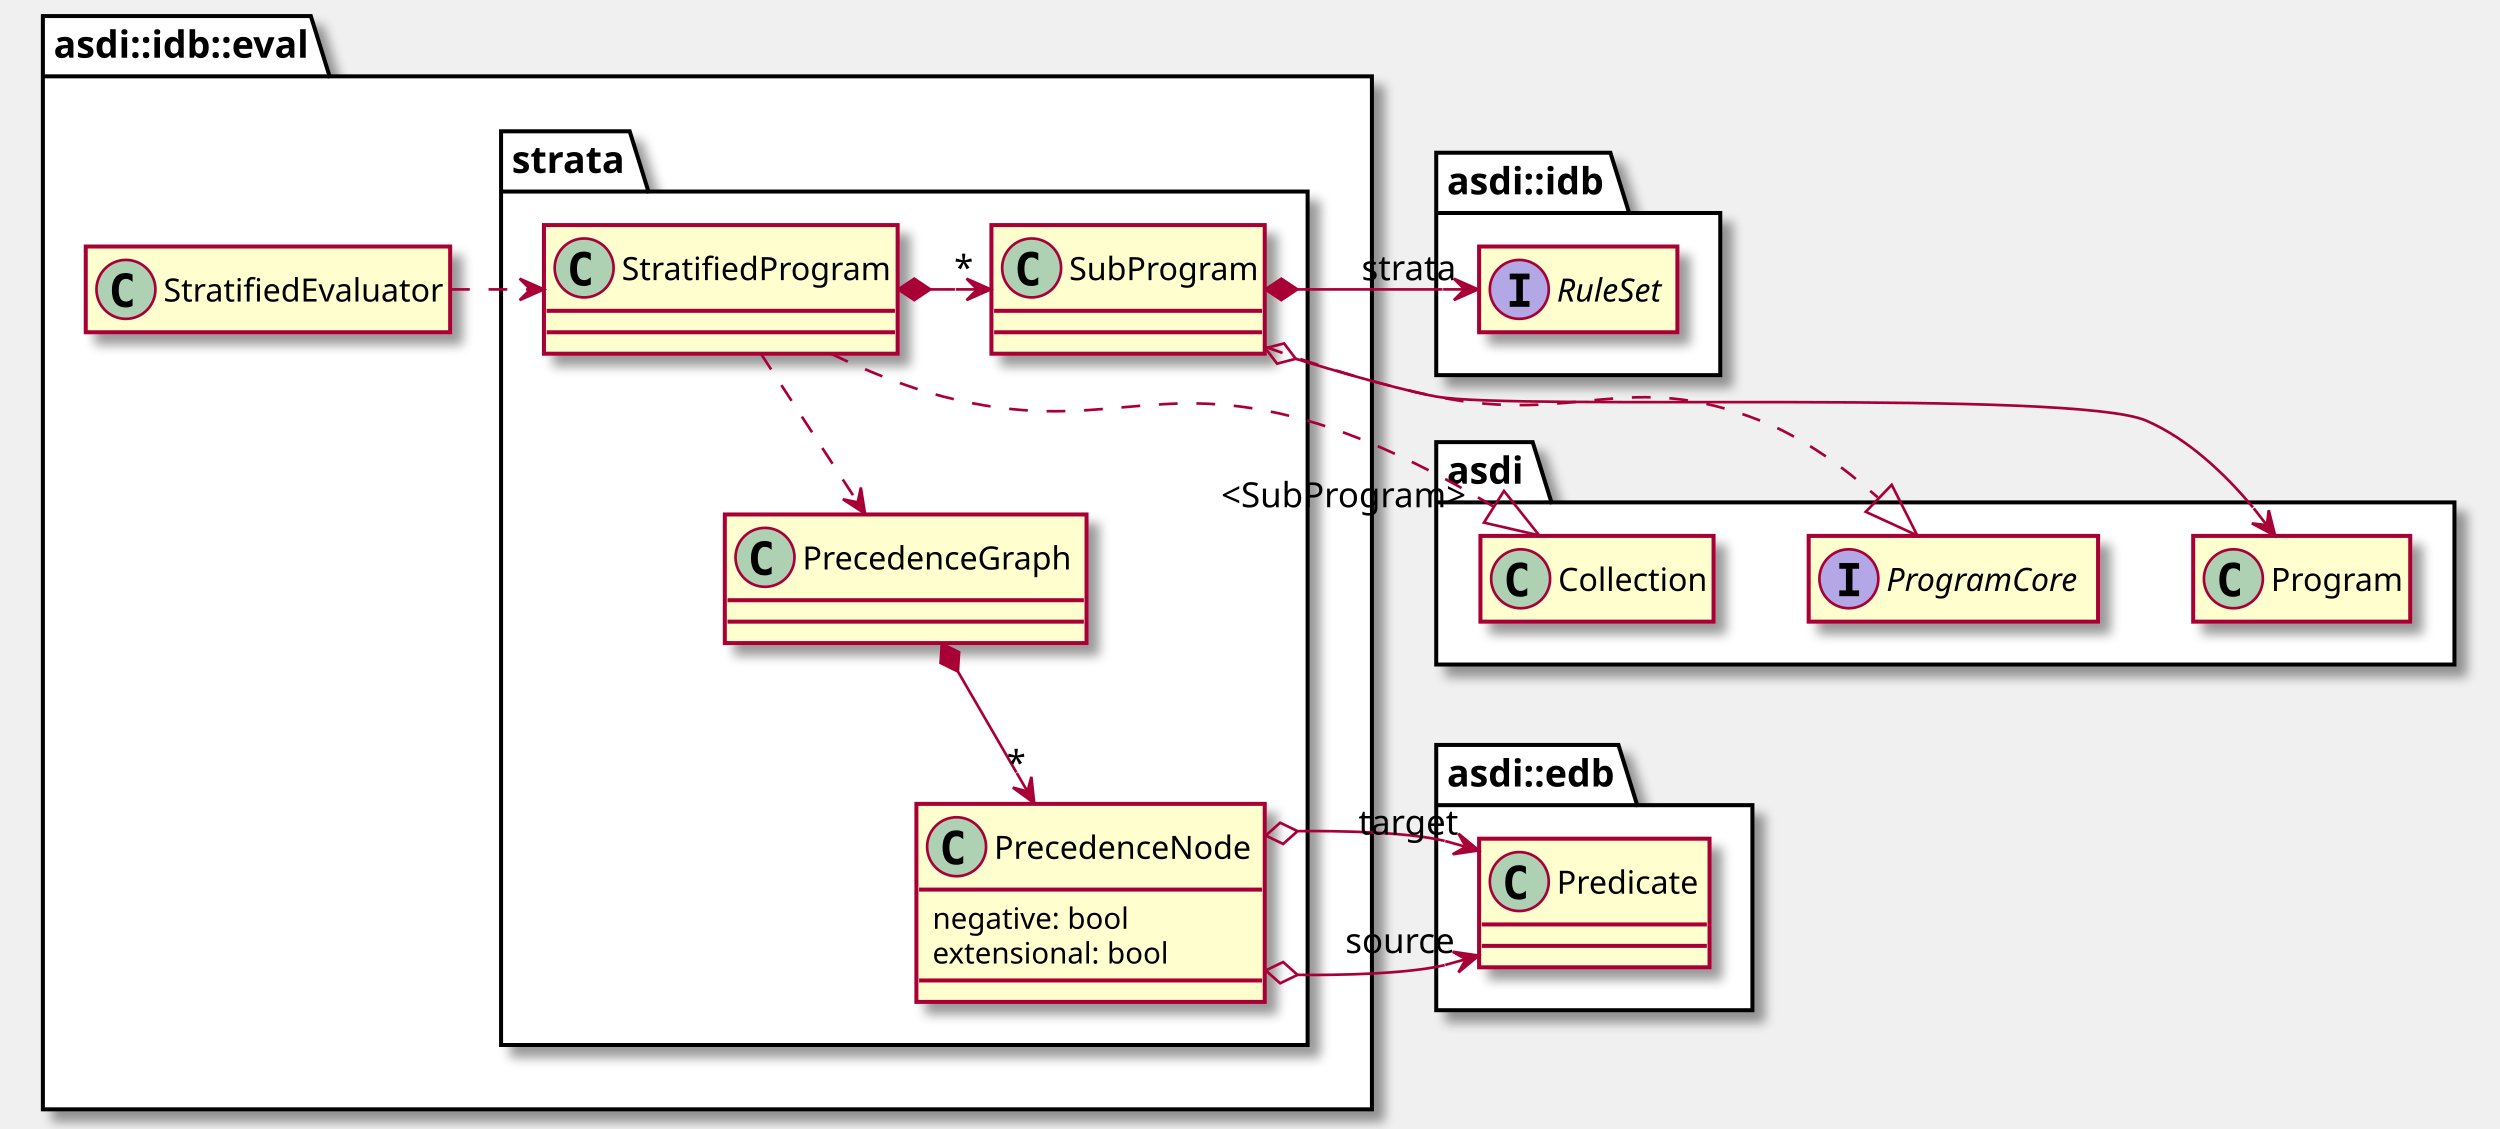
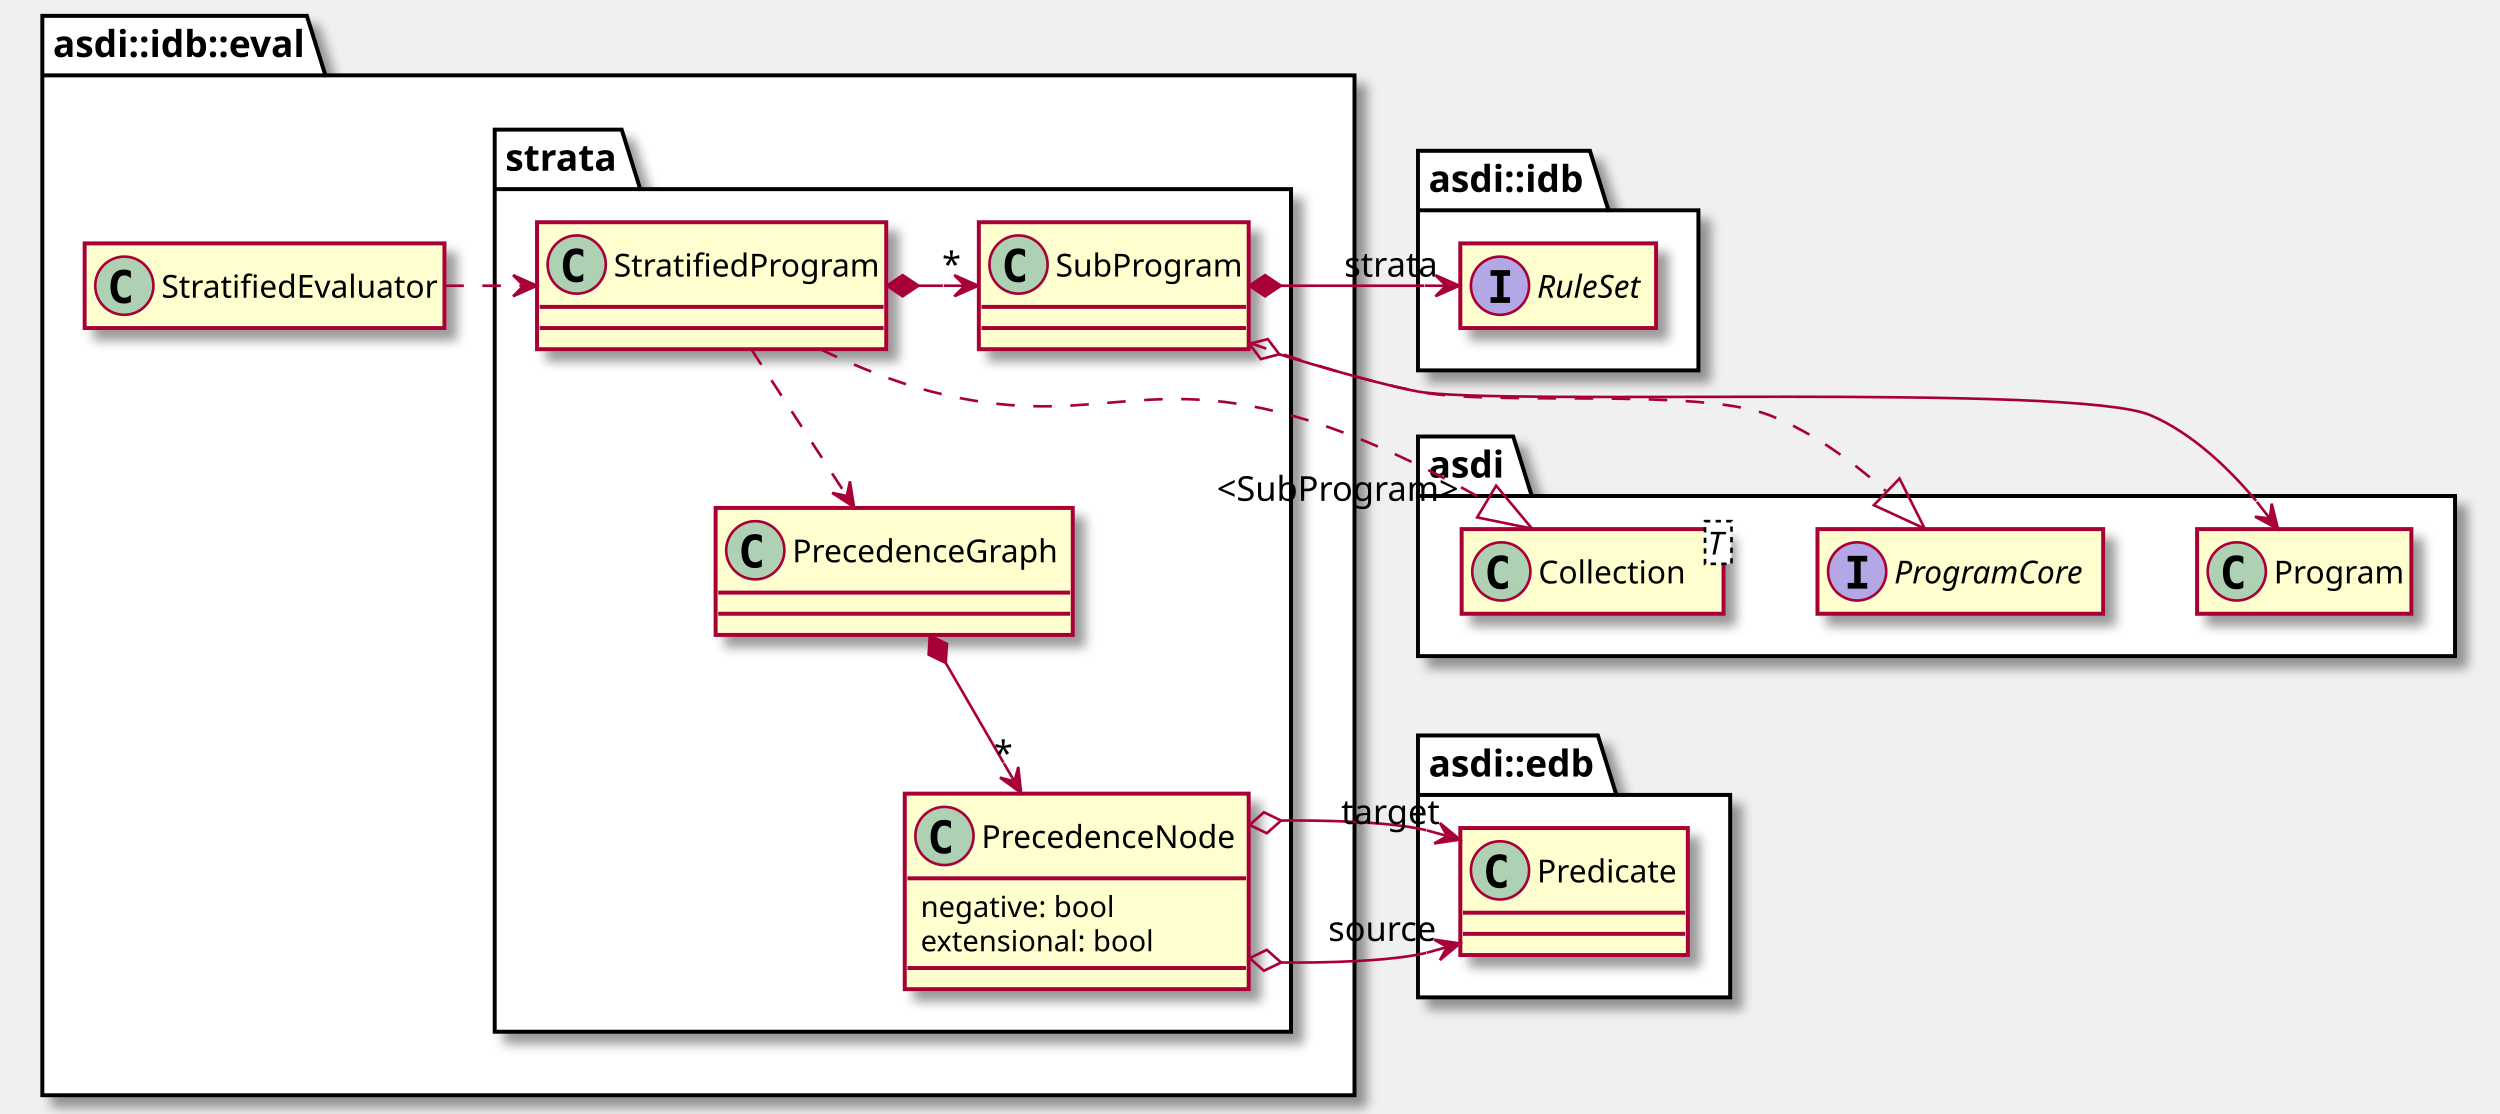
- <svg xmlns="http://www.w3.org/2000/svg" contentScriptType="application/ecmascript" contentStyleType="text/css" height="421px" preserveAspectRatio="none" style="width:933px;height:421px;background:#FFFFFF;" version="1.1" viewBox="0 0 933 421" width="933px" zoomAndPan="magnify">
+ <svg xmlns="http://www.w3.org/2000/svg" contentScriptType="application/ecmascript" contentStyleType="text/css" height="421px" preserveAspectRatio="none" style="width:945px;height:421px;background:#FFFFFF;" version="1.1" viewBox="0 0 945 421" width="945px" zoomAndPan="magnify">
  <defs>
-     <filter height="300%" id="fe2wr9gll7zb0" width="300%" x="-1" y="-1">
+     <filter height="300%" id="f1arplhvfp4v7e" width="300%" x="-1" y="-1">
      <feGaussianBlur result="blurOut" stdDeviation="2.0" />
      <feColorMatrix in="blurOut" result="blurOut2" type="matrix" values="0 0 0 0 0 0 0 0 0 0 0 0 0 0 0 0 0 0 .4 0" />
      <feOffset dx="4.0" dy="4.0" in="blurOut2" result="blurOut3" />
      <feBlend in="SourceGraphic" in2="blurOut3" mode="normal" />
    </filter>
  </defs>
  <g>
-     <polygon fill="#FFFFFF" filter="url(#fe2wr9gll7zb0)" points="536,165,572,165,579,187.488,916,187.488,916,248,536,248,536,165" style="stroke:#000000;stroke-width:1.5;" />
+     <polygon fill="#FFFFFF" filter="url(#f1arplhvfp4v7e)" points="536,165,572,165,579,187.488,928,187.488,928,248,536,248,536,165" style="stroke:#000000;stroke-width:1.5;" />
    <line style="stroke:#000000;stroke-width:1.5;" x1="536" x2="579" y1="187.488" y2="187.488" />
    <text fill="#000000" font-family="sans-serif" font-size="14" font-weight="bold" lengthAdjust="spacing" textLength="30" x="540" y="180.535">asdi</text>
-     <polygon fill="#FFFFFF" filter="url(#fe2wr9gll7zb0)" points="536,57,601,57,608,79.488,642,79.488,642,140,536,140,536,57" style="stroke:#000000;stroke-width:1.5;" />
+     <polygon fill="#FFFFFF" filter="url(#f1arplhvfp4v7e)" points="536,57,601,57,608,79.488,642,79.488,642,140,536,140,536,57" style="stroke:#000000;stroke-width:1.5;" />
    <line style="stroke:#000000;stroke-width:1.5;" x1="536" x2="608" y1="79.488" y2="79.488" />
    <text fill="#000000" font-family="sans-serif" font-size="14" font-weight="bold" lengthAdjust="spacing" textLength="59" x="540" y="72.535">asdi::idb</text>
-     <polygon fill="#FFFFFF" filter="url(#fe2wr9gll7zb0)" points="16,6,116,6,123,28.488,512,28.488,512,414,16,414,16,6" style="stroke:#000000;stroke-width:1.5;" />
+     <polygon fill="#FFFFFF" filter="url(#f1arplhvfp4v7e)" points="16,6,116,6,123,28.488,512,28.488,512,414,16,414,16,6" style="stroke:#000000;stroke-width:1.5;" />
    <line style="stroke:#000000;stroke-width:1.5;" x1="16" x2="123" y1="28.488" y2="28.488" />
    <text fill="#000000" font-family="sans-serif" font-size="14" font-weight="bold" lengthAdjust="spacing" textLength="94" x="20" y="21.535">asdi::idb::eval</text>
-     <polygon fill="#FFFFFF" filter="url(#fe2wr9gll7zb0)" points="187,49,235,49,242,71.488,488,71.488,488,390,187,390,187,49" style="stroke:#000000;stroke-width:1.5;" />
+     <polygon fill="#FFFFFF" filter="url(#f1arplhvfp4v7e)" points="187,49,235,49,242,71.488,488,71.488,488,390,187,390,187,49" style="stroke:#000000;stroke-width:1.5;" />
    <line style="stroke:#000000;stroke-width:1.5;" x1="187" x2="242" y1="71.488" y2="71.488" />
    <text fill="#000000" font-family="sans-serif" font-size="14" font-weight="bold" lengthAdjust="spacing" textLength="42" x="191" y="64.535">strata</text>
-     <polygon fill="#FFFFFF" filter="url(#fe2wr9gll7zb0)" points="536,278,604,278,611,300.488,654,300.488,654,377,536,377,536,278" style="stroke:#000000;stroke-width:1.5;" />
+     <polygon fill="#FFFFFF" filter="url(#f1arplhvfp4v7e)" points="536,278,604,278,611,300.488,654,300.488,654,377,536,377,536,278" style="stroke:#000000;stroke-width:1.5;" />
    <line style="stroke:#000000;stroke-width:1.5;" x1="536" x2="611" y1="300.488" y2="300.488" />
    <text fill="#000000" font-family="sans-serif" font-size="14" font-weight="bold" lengthAdjust="spacing" textLength="62" x="540" y="293.535">asdi::edb</text>
-     <rect codeLine="4" fill="#FEFECE" filter="url(#fe2wr9gll7zb0)" height="32" id="asdi::Collection" style="stroke:#A80036;stroke-width:1.5;" width="87" x="552.5" y="200" />
+     <rect codeLine="4" fill="#FEFECE" filter="url(#f1arplhvfp4v7e)" height="32" id="asdi::Collection" style="stroke:#A80036;stroke-width:1.5;" width="99" x="552.5" y="200" />
    <ellipse cx="567.5" cy="216" fill="#ADD1B2" rx="11" ry="11" style="stroke:#A80036;stroke-width:1.0;" />
    <path d="M569.973,222.143 Q569.392,222.442 568.753,222.591 Q568.114,222.741 567.408,222.741 Q564.901,222.741 563.582,221.089 Q562.262,219.437 562.262,216.316 Q562.262,213.186 563.582,211.535 Q564.901,209.883 567.408,209.883 Q568.114,209.883 568.761,210.032 Q569.409,210.182 569.973,210.481 L569.973,213.203 Q569.342,212.622 568.749,212.352 Q568.155,212.083 567.524,212.083 Q566.18,212.083 565.495,213.149 Q564.81,214.216 564.81,216.316 Q564.81,218.408 565.495,219.474 Q566.18,220.541 567.524,220.541 Q568.155,220.541 568.749,220.271 Q569.342,220.001 569.973,219.42 Z " fill="#000000" />
    <text fill="#000000" font-family="sans-serif" font-size="12" lengthAdjust="spacing" textLength="55" x="581.5" y="220.535">Collection</text>
-     <rect codeLine="7" fill="#FEFECE" filter="url(#fe2wr9gll7zb0)" height="32" id="asdi::Program" style="stroke:#A80036;stroke-width:1.5;" width="81" x="818.5" y="200" />
-     <ellipse cx="833.5" cy="216" fill="#ADD1B2" rx="11" ry="11" style="stroke:#A80036;stroke-width:1.0;" />
-     <path d="M835.973,222.143 Q835.392,222.442 834.753,222.591 Q834.114,222.741 833.408,222.741 Q830.901,222.741 829.582,221.089 Q828.262,219.437 828.262,216.316 Q828.262,213.186 829.582,211.535 Q830.901,209.883 833.408,209.883 Q834.114,209.883 834.761,210.032 Q835.409,210.182 835.973,210.481 L835.973,213.203 Q835.342,212.622 834.749,212.352 Q834.155,212.083 833.524,212.083 Q832.18,212.083 831.495,213.149 Q830.81,214.216 830.81,216.316 Q830.81,218.408 831.495,219.474 Q832.18,220.541 833.524,220.541 Q834.155,220.541 834.749,220.271 Q835.342,220.001 835.973,219.42 Z " fill="#000000" />
-     <text fill="#000000" font-family="sans-serif" font-size="12" lengthAdjust="spacing" textLength="49" x="847.5" y="220.535">Program</text>
-     <rect codeLine="10" fill="#FEFECE" filter="url(#fe2wr9gll7zb0)" height="32" id="asdi::ProgramCore" style="stroke:#A80036;stroke-width:1.5;" width="108" x="675" y="200" />
-     <ellipse cx="690" cy="216" fill="#B4A7E5" rx="11" ry="11" style="stroke:#A80036;stroke-width:1.0;" />
-     <path d="M686.428,212.265 L686.428,210.107 L693.807,210.107 L693.807,212.265 L691.342,212.265 L691.342,220.342 L693.807,220.342 L693.807,222.5 L686.428,222.5 L686.428,220.342 L688.893,220.342 L688.893,212.265 Z " fill="#000000" />
-     <text fill="#000000" font-family="sans-serif" font-size="12" font-style="italic" lengthAdjust="spacing" textLength="76" x="704" y="220.535">ProgramCore</text>
-     <rect codeLine="13" fill="#FEFECE" filter="url(#fe2wr9gll7zb0)" height="32" id="asdi::idb::RuleSet" style="stroke:#A80036;stroke-width:1.5;" width="74" x="552" y="92" />
+     <rect fill="#FFFFFF" height="16.133" style="stroke:#000000;stroke-width:1.0;stroke-dasharray:2.0,2.0;" width="10" x="644.5" y="197" />
+     <text fill="#000000" font-family="sans-serif" font-size="12" font-style="italic" lengthAdjust="spacing" textLength="8" x="645.5" y="209.602">T</text>
+     <rect codeLine="7" fill="#FEFECE" filter="url(#f1arplhvfp4v7e)" height="32" id="asdi::Program" style="stroke:#A80036;stroke-width:1.5;" width="81" x="830.5" y="200" />
+     <ellipse cx="845.5" cy="216" fill="#ADD1B2" rx="11" ry="11" style="stroke:#A80036;stroke-width:1.0;" />
+     <path d="M847.973,222.143 Q847.392,222.442 846.753,222.591 Q846.114,222.741 845.408,222.741 Q842.901,222.741 841.582,221.089 Q840.262,219.437 840.262,216.316 Q840.262,213.186 841.582,211.535 Q842.901,209.883 845.408,209.883 Q846.114,209.883 846.761,210.032 Q847.409,210.182 847.973,210.481 L847.973,213.203 Q847.342,212.622 846.749,212.352 Q846.155,212.083 845.524,212.083 Q844.18,212.083 843.495,213.149 Q842.81,214.216 842.81,216.316 Q842.81,218.408 843.495,219.474 Q844.18,220.541 845.524,220.541 Q846.155,220.541 846.749,220.271 Q847.342,220.001 847.973,219.42 Z " fill="#000000" />
+     <text fill="#000000" font-family="sans-serif" font-size="12" lengthAdjust="spacing" textLength="49" x="859.5" y="220.535">Program</text>
+     <rect codeLine="10" fill="#FEFECE" filter="url(#f1arplhvfp4v7e)" height="32" id="asdi::ProgramCore" style="stroke:#A80036;stroke-width:1.5;" width="108" x="687" y="200" />
+     <ellipse cx="702" cy="216" fill="#B4A7E5" rx="11" ry="11" style="stroke:#A80036;stroke-width:1.0;" />
+     <path d="M698.428,212.265 L698.428,210.107 L705.807,210.107 L705.807,212.265 L703.342,212.265 L703.342,220.342 L705.807,220.342 L705.807,222.5 L698.428,222.5 L698.428,220.342 L700.893,220.342 L700.893,212.265 Z " fill="#000000" />
+     <text fill="#000000" font-family="sans-serif" font-size="12" font-style="italic" lengthAdjust="spacing" textLength="76" x="716" y="220.535">ProgramCore</text>
+     <rect codeLine="13" fill="#FEFECE" filter="url(#f1arplhvfp4v7e)" height="32" id="asdi::idb::RuleSet" style="stroke:#A80036;stroke-width:1.5;" width="74" x="552" y="92" />
    <ellipse cx="567" cy="108" fill="#B4A7E5" rx="11" ry="11" style="stroke:#A80036;stroke-width:1.0;" />
    <path d="M563.428,104.265 L563.428,102.107 L570.807,102.107 L570.807,104.265 L568.342,104.265 L568.342,112.342 L570.807,112.342 L570.807,114.5 L563.428,114.5 L563.428,112.342 L565.893,112.342 L565.893,104.265 Z " fill="#000000" />
    <text fill="#000000" font-family="sans-serif" font-size="12" font-style="italic" lengthAdjust="spacing" textLength="42" x="581" y="112.535">RuleSet</text>
-     <rect codeLine="16" fill="#FEFECE" filter="url(#fe2wr9gll7zb0)" height="32" id="asdi::idb::eval::StratifiedEvaluator" style="stroke:#A80036;stroke-width:1.5;" width="136" x="32" y="92" />
+     <rect codeLine="16" fill="#FEFECE" filter="url(#f1arplhvfp4v7e)" height="32" id="asdi::idb::eval::StratifiedEvaluator" style="stroke:#A80036;stroke-width:1.5;" width="136" x="32" y="92" />
    <ellipse cx="47" cy="108" fill="#ADD1B2" rx="11" ry="11" style="stroke:#A80036;stroke-width:1.0;" />
    <path d="M49.473,114.143 Q48.892,114.442 48.253,114.591 Q47.614,114.741 46.908,114.741 Q44.401,114.741 43.081,113.089 Q41.762,111.437 41.762,108.316 Q41.762,105.186 43.081,103.535 Q44.401,101.883 46.908,101.883 Q47.614,101.883 48.261,102.032 Q48.909,102.182 49.473,102.481 L49.473,105.203 Q48.842,104.622 48.249,104.352 Q47.655,104.082 47.024,104.082 Q45.68,104.082 44.995,105.149 Q44.31,106.216 44.31,108.316 Q44.31,110.408 44.995,111.474 Q45.68,112.541 47.024,112.541 Q47.655,112.541 48.249,112.271 Q48.842,112.001 49.473,111.42 Z " fill="#000000" />
    <text fill="#000000" font-family="sans-serif" font-size="12" lengthAdjust="spacing" textLength="104" x="61" y="112.535">StratifiedEvaluator</text>
-     <rect codeLine="20" fill="#FEFECE" filter="url(#fe2wr9gll7zb0)" height="48" id="asdi::idb::eval::strata::SubProgram" style="stroke:#A80036;stroke-width:1.5;" width="102" x="370" y="84" />
+     <rect codeLine="20" fill="#FEFECE" filter="url(#f1arplhvfp4v7e)" height="48" id="asdi::idb::eval::strata::SubProgram" style="stroke:#A80036;stroke-width:1.5;" width="102" x="370" y="84" />
    <ellipse cx="385" cy="100" fill="#ADD1B2" rx="11" ry="11" style="stroke:#A80036;stroke-width:1.0;" />
    <path d="M387.473,106.143 Q386.892,106.442 386.253,106.591 Q385.614,106.741 384.908,106.741 Q382.401,106.741 381.082,105.089 Q379.762,103.437 379.762,100.316 Q379.762,97.186 381.082,95.535 Q382.401,93.883 384.908,93.883 Q385.614,93.883 386.261,94.032 Q386.909,94.182 387.473,94.481 L387.473,97.203 Q386.842,96.622 386.249,96.352 Q385.655,96.082 385.024,96.082 Q383.68,96.082 382.995,97.149 Q382.31,98.216 382.31,100.316 Q382.31,102.408 382.995,103.474 Q383.68,104.541 385.024,104.541 Q385.655,104.541 386.249,104.271 Q386.842,104.001 387.473,103.42 Z " fill="#000000" />
    <text fill="#000000" font-family="sans-serif" font-size="12" lengthAdjust="spacing" textLength="70" x="399" y="104.535">SubProgram</text>
    <line style="stroke:#A80036;stroke-width:1.5;" x1="371" x2="471" y1="116" y2="116" />
    <line style="stroke:#A80036;stroke-width:1.5;" x1="371" x2="471" y1="124" y2="124" />
-     <rect codeLine="22" fill="#FEFECE" filter="url(#fe2wr9gll7zb0)" height="48" id="asdi::idb::eval::strata::PrecedenceGraph" style="stroke:#A80036;stroke-width:1.5;" width="135" x="270.5" y="192" />
+     <rect codeLine="22" fill="#FEFECE" filter="url(#f1arplhvfp4v7e)" height="48" id="asdi::idb::eval::strata::PrecedenceGraph" style="stroke:#A80036;stroke-width:1.5;" width="135" x="270.5" y="192" />
    <ellipse cx="285.5" cy="208" fill="#ADD1B2" rx="11" ry="11" style="stroke:#A80036;stroke-width:1.0;" />
    <path d="M287.973,214.143 Q287.392,214.442 286.753,214.591 Q286.114,214.741 285.408,214.741 Q282.901,214.741 281.582,213.089 Q280.262,211.437 280.262,208.316 Q280.262,205.186 281.582,203.535 Q282.901,201.883 285.408,201.883 Q286.114,201.883 286.761,202.032 Q287.409,202.182 287.973,202.481 L287.973,205.203 Q287.342,204.622 286.749,204.352 Q286.155,204.083 285.524,204.083 Q284.18,204.083 283.495,205.149 Q282.81,206.216 282.81,208.316 Q282.81,210.408 283.495,211.474 Q284.18,212.541 285.524,212.541 Q286.155,212.541 286.749,212.271 Q287.342,212.001 287.973,211.42 Z " fill="#000000" />
    <text fill="#000000" font-family="sans-serif" font-size="12" lengthAdjust="spacing" textLength="103" x="299.5" y="212.535">PrecedenceGraph</text>
    <line style="stroke:#A80036;stroke-width:1.5;" x1="271.5" x2="404.5" y1="224" y2="224" />
    <line style="stroke:#A80036;stroke-width:1.5;" x1="271.5" x2="404.5" y1="232" y2="232" />
-     <rect codeLine="23" fill="#FEFECE" filter="url(#fe2wr9gll7zb0)" height="73.91" id="asdi::idb::eval::strata::PrecedenceNode" style="stroke:#A80036;stroke-width:1.5;" width="130" x="342" y="300" />
+     <rect codeLine="23" fill="#FEFECE" filter="url(#f1arplhvfp4v7e)" height="73.91" id="asdi::idb::eval::strata::PrecedenceNode" style="stroke:#A80036;stroke-width:1.5;" width="130" x="342" y="300" />
    <ellipse cx="357" cy="316" fill="#ADD1B2" rx="11" ry="11" style="stroke:#A80036;stroke-width:1.0;" />
    <path d="M359.473,322.143 Q358.892,322.442 358.253,322.591 Q357.614,322.741 356.908,322.741 Q354.401,322.741 353.082,321.089 Q351.762,319.437 351.762,316.316 Q351.762,313.187 353.082,311.535 Q354.401,309.883 356.908,309.883 Q357.614,309.883 358.261,310.032 Q358.909,310.182 359.473,310.481 L359.473,313.203 Q358.842,312.622 358.249,312.352 Q357.655,312.082 357.024,312.082 Q355.68,312.082 354.995,313.149 Q354.31,314.216 354.31,316.316 Q354.31,318.408 354.995,319.474 Q355.68,320.541 357.024,320.541 Q357.655,320.541 358.249,320.271 Q358.842,320.002 359.473,319.42 Z " fill="#000000" />
    <text fill="#000000" font-family="sans-serif" font-size="12" lengthAdjust="spacing" textLength="98" x="371" y="320.535">PrecedenceNode</text>
    <line style="stroke:#A80036;stroke-width:1.5;" x1="343" x2="471" y1="332" y2="332" />
    <text fill="#000000" font-family="sans-serif" font-size="11" lengthAdjust="spacing" textLength="75" x="348" y="346.635">negative: bool</text>
    <text fill="#000000" font-family="sans-serif" font-size="11" lengthAdjust="spacing" textLength="92" x="348" y="359.59">extensional: bool</text>
    <line style="stroke:#A80036;stroke-width:1.5;" x1="343" x2="471" y1="365.91" y2="365.91" />
-     <rect codeLine="27" fill="#FEFECE" filter="url(#fe2wr9gll7zb0)" height="48" id="asdi::idb::eval::strata::StratifiedProgram" style="stroke:#A80036;stroke-width:1.5;" width="132" x="203" y="84" />
+     <rect codeLine="27" fill="#FEFECE" filter="url(#f1arplhvfp4v7e)" height="48" id="asdi::idb::eval::strata::StratifiedProgram" style="stroke:#A80036;stroke-width:1.5;" width="132" x="203" y="84" />
    <ellipse cx="218" cy="100" fill="#ADD1B2" rx="11" ry="11" style="stroke:#A80036;stroke-width:1.0;" />
    <path d="M220.473,106.143 Q219.892,106.442 219.253,106.591 Q218.614,106.741 217.908,106.741 Q215.401,106.741 214.082,105.089 Q212.762,103.437 212.762,100.316 Q212.762,97.186 214.082,95.535 Q215.401,93.883 217.908,93.883 Q218.614,93.883 219.261,94.032 Q219.909,94.182 220.473,94.481 L220.473,97.203 Q219.842,96.622 219.249,96.352 Q218.655,96.082 218.024,96.082 Q216.68,96.082 215.995,97.149 Q215.31,98.216 215.31,100.316 Q215.31,102.408 215.995,103.474 Q216.68,104.541 218.024,104.541 Q218.655,104.541 219.249,104.271 Q219.842,104.001 220.473,103.42 Z " fill="#000000" />
    <text fill="#000000" font-family="sans-serif" font-size="12" lengthAdjust="spacing" textLength="100" x="232" y="104.535">StratifiedProgram</text>
    <line style="stroke:#A80036;stroke-width:1.5;" x1="204" x2="334" y1="116" y2="116" />
    <line style="stroke:#A80036;stroke-width:1.5;" x1="204" x2="334" y1="124" y2="124" />
-     <rect fill="#FEFECE" filter="url(#fe2wr9gll7zb0)" height="48" id="asdi::edb::Predicate" style="stroke:#A80036;stroke-width:1.5;" width="86" x="552" y="313" />
+     <rect fill="#FEFECE" filter="url(#f1arplhvfp4v7e)" height="48" id="asdi::edb::Predicate" style="stroke:#A80036;stroke-width:1.5;" width="86" x="552" y="313" />
    <ellipse cx="567" cy="329" fill="#ADD1B2" rx="11" ry="11" style="stroke:#A80036;stroke-width:1.0;" />
    <path d="M569.473,335.143 Q568.892,335.442 568.253,335.591 Q567.614,335.741 566.908,335.741 Q564.401,335.741 563.082,334.089 Q561.762,332.437 561.762,329.316 Q561.762,326.187 563.082,324.535 Q564.401,322.883 566.908,322.883 Q567.614,322.883 568.261,323.032 Q568.909,323.182 569.473,323.481 L569.473,326.203 Q568.842,325.622 568.249,325.352 Q567.655,325.082 567.024,325.082 Q565.68,325.082 564.995,326.149 Q564.31,327.216 564.31,329.316 Q564.31,331.408 564.995,332.474 Q565.68,333.541 567.024,333.541 Q567.655,333.541 568.249,333.271 Q568.842,333.002 569.473,332.42 Z " fill="#000000" />
    <text fill="#000000" font-family="sans-serif" font-size="12" lengthAdjust="spacing" textLength="54" x="581" y="333.535">Predicate</text>
    <line style="stroke:#A80036;stroke-width:1.5;" x1="553" x2="637" y1="345" y2="345" />
    <line style="stroke:#A80036;stroke-width:1.5;" x1="553" x2="637" y1="353" y2="353" />
    <path codeLine="29" d="M357.496,250.607 C357.496,250.607 372.23,276.03 379.32,288.27 " fill="none" id="asdi::idb::eval::strata::PrecedenceGraph-asdi::idb::eval::strata::PrecedenceNode" style="stroke:#A80036;stroke-width:1.0;" />
    <polygon fill="#A80036" points="385.96,299.71,384.914,289.917,383.456,295.382,377.99,293.924,385.96,299.71" style="stroke:#A80036;stroke-width:1.0;" />
    <line style="stroke:#A80036;stroke-width:1.0;" x1="383.456" x2="379.44" y1="295.382" y2="288.47" />
    <polygon fill="#A80036" points="351.47,240.23,351.024,247.427,357.496,250.607,357.942,243.41,351.47,240.23" style="stroke:#A80036;stroke-width:1.0;" />
    <text fill="#000000" font-family="sans-serif" font-size="13" lengthAdjust="spacing" textLength="6" x="375.678" y="289.336">*</text>
    <path codeLine="30" d="M484.246,363.819 C484.246,363.819 521.24,364.47 539.16,360.18 " fill="none" id="asdi::idb::eval::strata::PrecedenceNode-asdi::edb::Predicate" style="stroke:#A80036;stroke-width:1.0;" />
    <polygon fill="#A80036" points="551.88,356.62,542.135,355.192,547.065,357.967,544.29,362.896,551.88,356.62" style="stroke:#A80036;stroke-width:1.0;" />
    <line style="stroke:#A80036;stroke-width:1.0;" x1="547.065" x2="539.365" y1="357.967" y2="360.12" />
    <polygon fill="none" points="472.36,362.17,477.753,366.957,484.246,363.819,478.853,359.033,472.36,362.17" style="stroke:#A80036;stroke-width:1.0;" />
    <text fill="#000000" font-family="sans-serif" font-size="13" lengthAdjust="spacing" textLength="42" x="502.065" y="355.684">source</text>
    <path codeLine="31" d="M484.246,310.181 C484.246,310.181 521.24,309.53 539.16,313.82 " fill="none" id="asdi::idb::eval::strata::PrecedenceNode-asdi::edb::Predicate-1" style="stroke:#A80036;stroke-width:1.0;" />
    <polygon fill="#A80036" points="551.88,317.38,544.29,311.104,547.065,316.033,542.135,318.808,551.88,317.38" style="stroke:#A80036;stroke-width:1.0;" />
    <line style="stroke:#A80036;stroke-width:1.0;" x1="547.065" x2="539.365" y1="316.033" y2="313.88" />
    <polygon fill="none" points="472.36,311.83,478.853,314.967,484.246,310.181,477.753,307.043,472.36,311.83" style="stroke:#A80036;stroke-width:1.0;" />
    <text fill="#000000" font-family="sans-serif" font-size="13" lengthAdjust="spacing" textLength="37" x="506.985" y="311.493">target</text>
-     <path codeLine="33" d="M310.08,132 C323.11,138.27 337.82,144.34 352,148 C410.65,163.14 429.77,140.29 488,157 C512.46,164.02 537.64,177.14 557.52,189.13 " fill="none" id="asdi::idb::eval::strata::StratifiedProgram-to-asdi::Collection" style="stroke:#A80036;stroke-width:1.0;stroke-dasharray:7.0,7.0;" />
-     <polygon fill="none" points="561.28,183.22,574.45,199.82,553.8,195.05,561.28,183.22" style="stroke:#A80036;stroke-width:1.0;" />
-     <text fill="#000000" font-family="sans-serif" font-size="13" lengthAdjust="spacing" textLength="95" x="455.714" y="189.302">&lt;SubProgram&gt;</text>
+     <path codeLine="33" d="M310.08,132 C323.11,138.27 337.82,144.34 352,148 C410.65,163.14 429.59,140.94 488,157 C513.87,164.11 540.71,177.43 561.85,189.51 " fill="none" id="asdi::idb::eval::strata::StratifiedProgram-to-asdi::Collection" style="stroke:#A80036;stroke-width:1.0;stroke-dasharray:7.0,7.0;" />
+     <polygon fill="none" points="565.54,183.57,579.12,199.83,558.36,195.58,565.54,183.57" style="stroke:#A80036;stroke-width:1.0;" />
+     <text fill="#000000" font-family="sans-serif" font-size="13" lengthAdjust="spacing" textLength="95" x="459.927" y="189.315">&lt;SubProgram&gt;</text>
    <path codeLine="34" d="M347.2,108 C347.2,108 353.74,108 356.41,108 " fill="none" id="asdi::idb::eval::strata::StratifiedProgram-asdi::idb::eval::strata::SubProgram" style="stroke:#A80036;stroke-width:1.0;" />
    <polygon fill="#A80036" points="369.72,108,360.72,104,364.72,108,360.72,112,369.72,108" style="stroke:#A80036;stroke-width:1.0;" />
    <line style="stroke:#A80036;stroke-width:1.0;" x1="364.72" x2="356.72" y1="108" y2="108" />
    <polygon fill="#A80036" points="335.2,108,341.2,112,347.2,108,341.2,104,335.2,108" style="stroke:#A80036;stroke-width:1.0;" />
    <text fill="#000000" font-family="sans-serif" font-size="13" lengthAdjust="spacing" textLength="6" x="356.087" y="104.535">*</text>
    <path codeLine="35" d="M168.33,108 C178.15,108 187.97,108 197.8,108 " fill="none" id="asdi::idb::eval::StratifiedEvaluator-to-asdi::idb::eval::strata::StratifiedProgram" style="stroke:#A80036;stroke-width:1.0;stroke-dasharray:7.0,7.0;" />
    <polygon fill="#A80036" points="202.93,108,193.93,104,197.93,108,193.93,112,202.93,108" style="stroke:#A80036;stroke-width:1.0;" />
    <path codeLine="36" d="M283.97,132 C294.57,148.28 308.83,170.19 320.04,187.41 " fill="none" id="asdi::idb::eval::strata::StratifiedProgram-to-asdi::idb::eval::strata::PrecedenceGraph" style="stroke:#A80036;stroke-width:1.0;stroke-dasharray:7.0,7.0;" />
    <polygon fill="#A80036" points="322.82,191.68,321.271,181.954,320.096,187.487,314.563,186.312,322.82,191.68" style="stroke:#A80036;stroke-width:1.0;" />
-     <path codeLine="38" d="M483.573,133.905 C483.573,133.905 518.98,144.89 536,148 C564.98,153.29 773.98,145.27 801,157 C816.8,163.86 830.62,177.19 840.8,189.34 " fill="none" id="asdi::idb::eval::strata::SubProgram-asdi::Program" style="stroke:#A80036;stroke-width:1.0;" />
-     <polygon fill="#A80036" points="849.08,199.95,846.693,190.395,846.002,196.01,840.388,195.319,849.08,199.95" style="stroke:#A80036;stroke-width:1.0;" />
-     <line style="stroke:#A80036;stroke-width:1.0;" x1="846.002" x2="841.085" y1="196.01" y2="189.7" />
-     <polygon fill="none" points="472.24,129.96,476.592,135.71,483.573,133.905,479.221,128.155,472.24,129.96" style="stroke:#A80036;stroke-width:1.0;" />
+     <path codeLine="38" d="M483.575,133.921 C483.575,133.921 518.97,144.91 536,148 C566.3,153.5 784.75,144.76 813,157 C828.81,163.85 842.62,177.18 852.81,189.33 " fill="none" id="asdi::idb::eval::strata::SubProgram-asdi::Program" style="stroke:#A80036;stroke-width:1.0;" />
+     <polygon fill="#A80036" points="861.08,199.94,858.699,190.383,858.005,195.997,852.391,195.303,861.08,199.94" style="stroke:#A80036;stroke-width:1.0;" />
+     <line style="stroke:#A80036;stroke-width:1.0;" x1="858.005" x2="853.09" y1="195.997" y2="189.69" />
+     <polygon fill="none" points="472.24,129.98,476.594,135.728,483.575,133.921,479.221,128.172,472.24,129.98" style="stroke:#A80036;stroke-width:1.0;" />
    <path codeLine="39" d="M484.19,108 C484.19,108 520.65,108 538.36,108 " fill="none" id="asdi::idb::eval::strata::SubProgram-asdi::idb::RuleSet" style="stroke:#A80036;stroke-width:1.0;" />
    <polygon fill="#A80036" points="551.58,108,542.58,104,546.58,108,542.58,112,551.58,108" style="stroke:#A80036;stroke-width:1.0;" />
    <line style="stroke:#A80036;stroke-width:1.0;" x1="546.58" x2="538.58" y1="108" y2="108" />
    <polygon fill="#A80036" points="472.19,108,478.19,112,484.19,108,478.19,104,472.19,108" style="stroke:#A80036;stroke-width:1.0;" />
    <text fill="#000000" font-family="sans-serif" font-size="13" lengthAdjust="spacing" textLength="36" x="508.133" y="104.581">strata</text>
-     <path codeLine="40" d="M472.04,129.4 C491.73,136.45 514.62,143.65 536,148 C588.84,158.75 606.84,137.19 657,157 C673.11,163.36 688.44,174.67 700.78,185.63 " fill="none" id="asdi::idb::eval::strata::SubProgram-to-asdi::ProgramCore" style="stroke:#A80036;stroke-width:1.0;stroke-dasharray:7.0,7.0;" />
-     <polygon fill="none" points="705.99,180.93,715.54,199.84,696.28,191.01,705.99,180.93" style="stroke:#A80036;stroke-width:1.0;" />
+     <path codeLine="40" d="M472.03,129.48 C491.71,136.53 514.6,143.72 536,148 C565.05,153.81 641.41,146.21 669,157 C685.14,163.31 700.46,174.61 712.8,185.57 " fill="none" id="asdi::idb::eval::strata::SubProgram-to-asdi::ProgramCore" style="stroke:#A80036;stroke-width:1.0;stroke-dasharray:7.0,7.0;" />
+     <polygon fill="none" points="718.02,180.88,727.55,199.81,708.3,190.96,718.02,180.88" style="stroke:#A80036;stroke-width:1.0;" />
  </g>
</svg>
